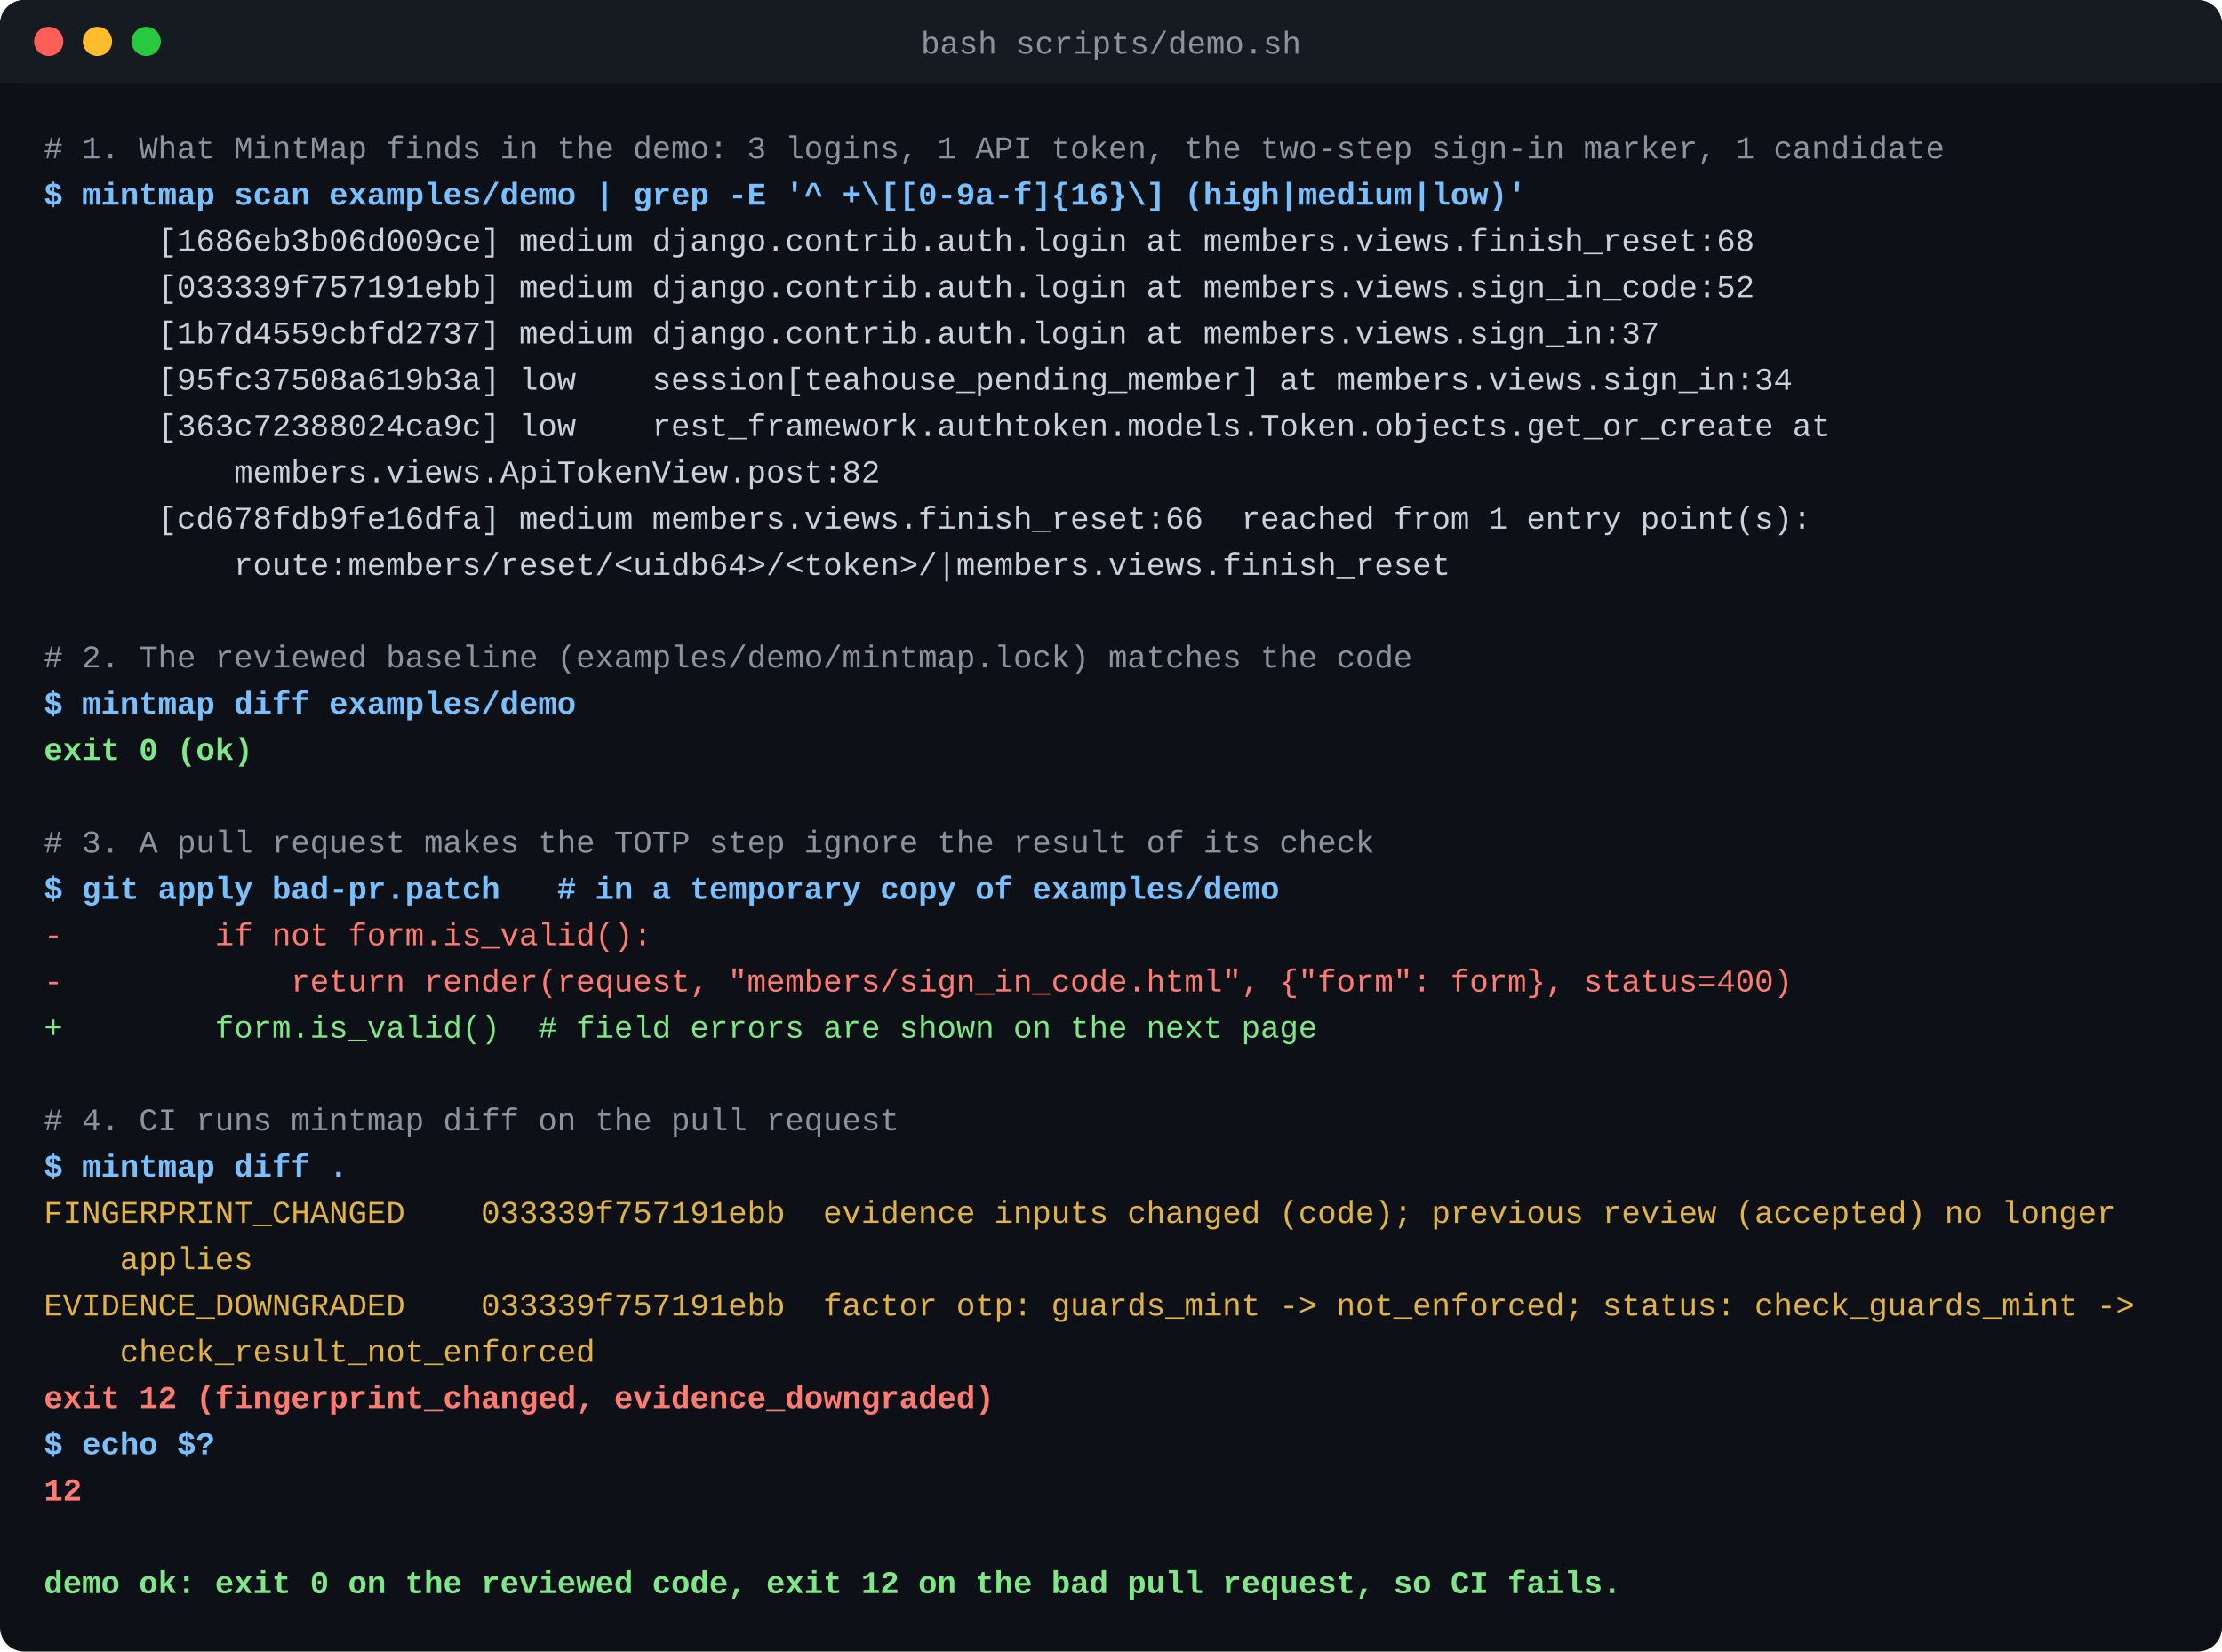
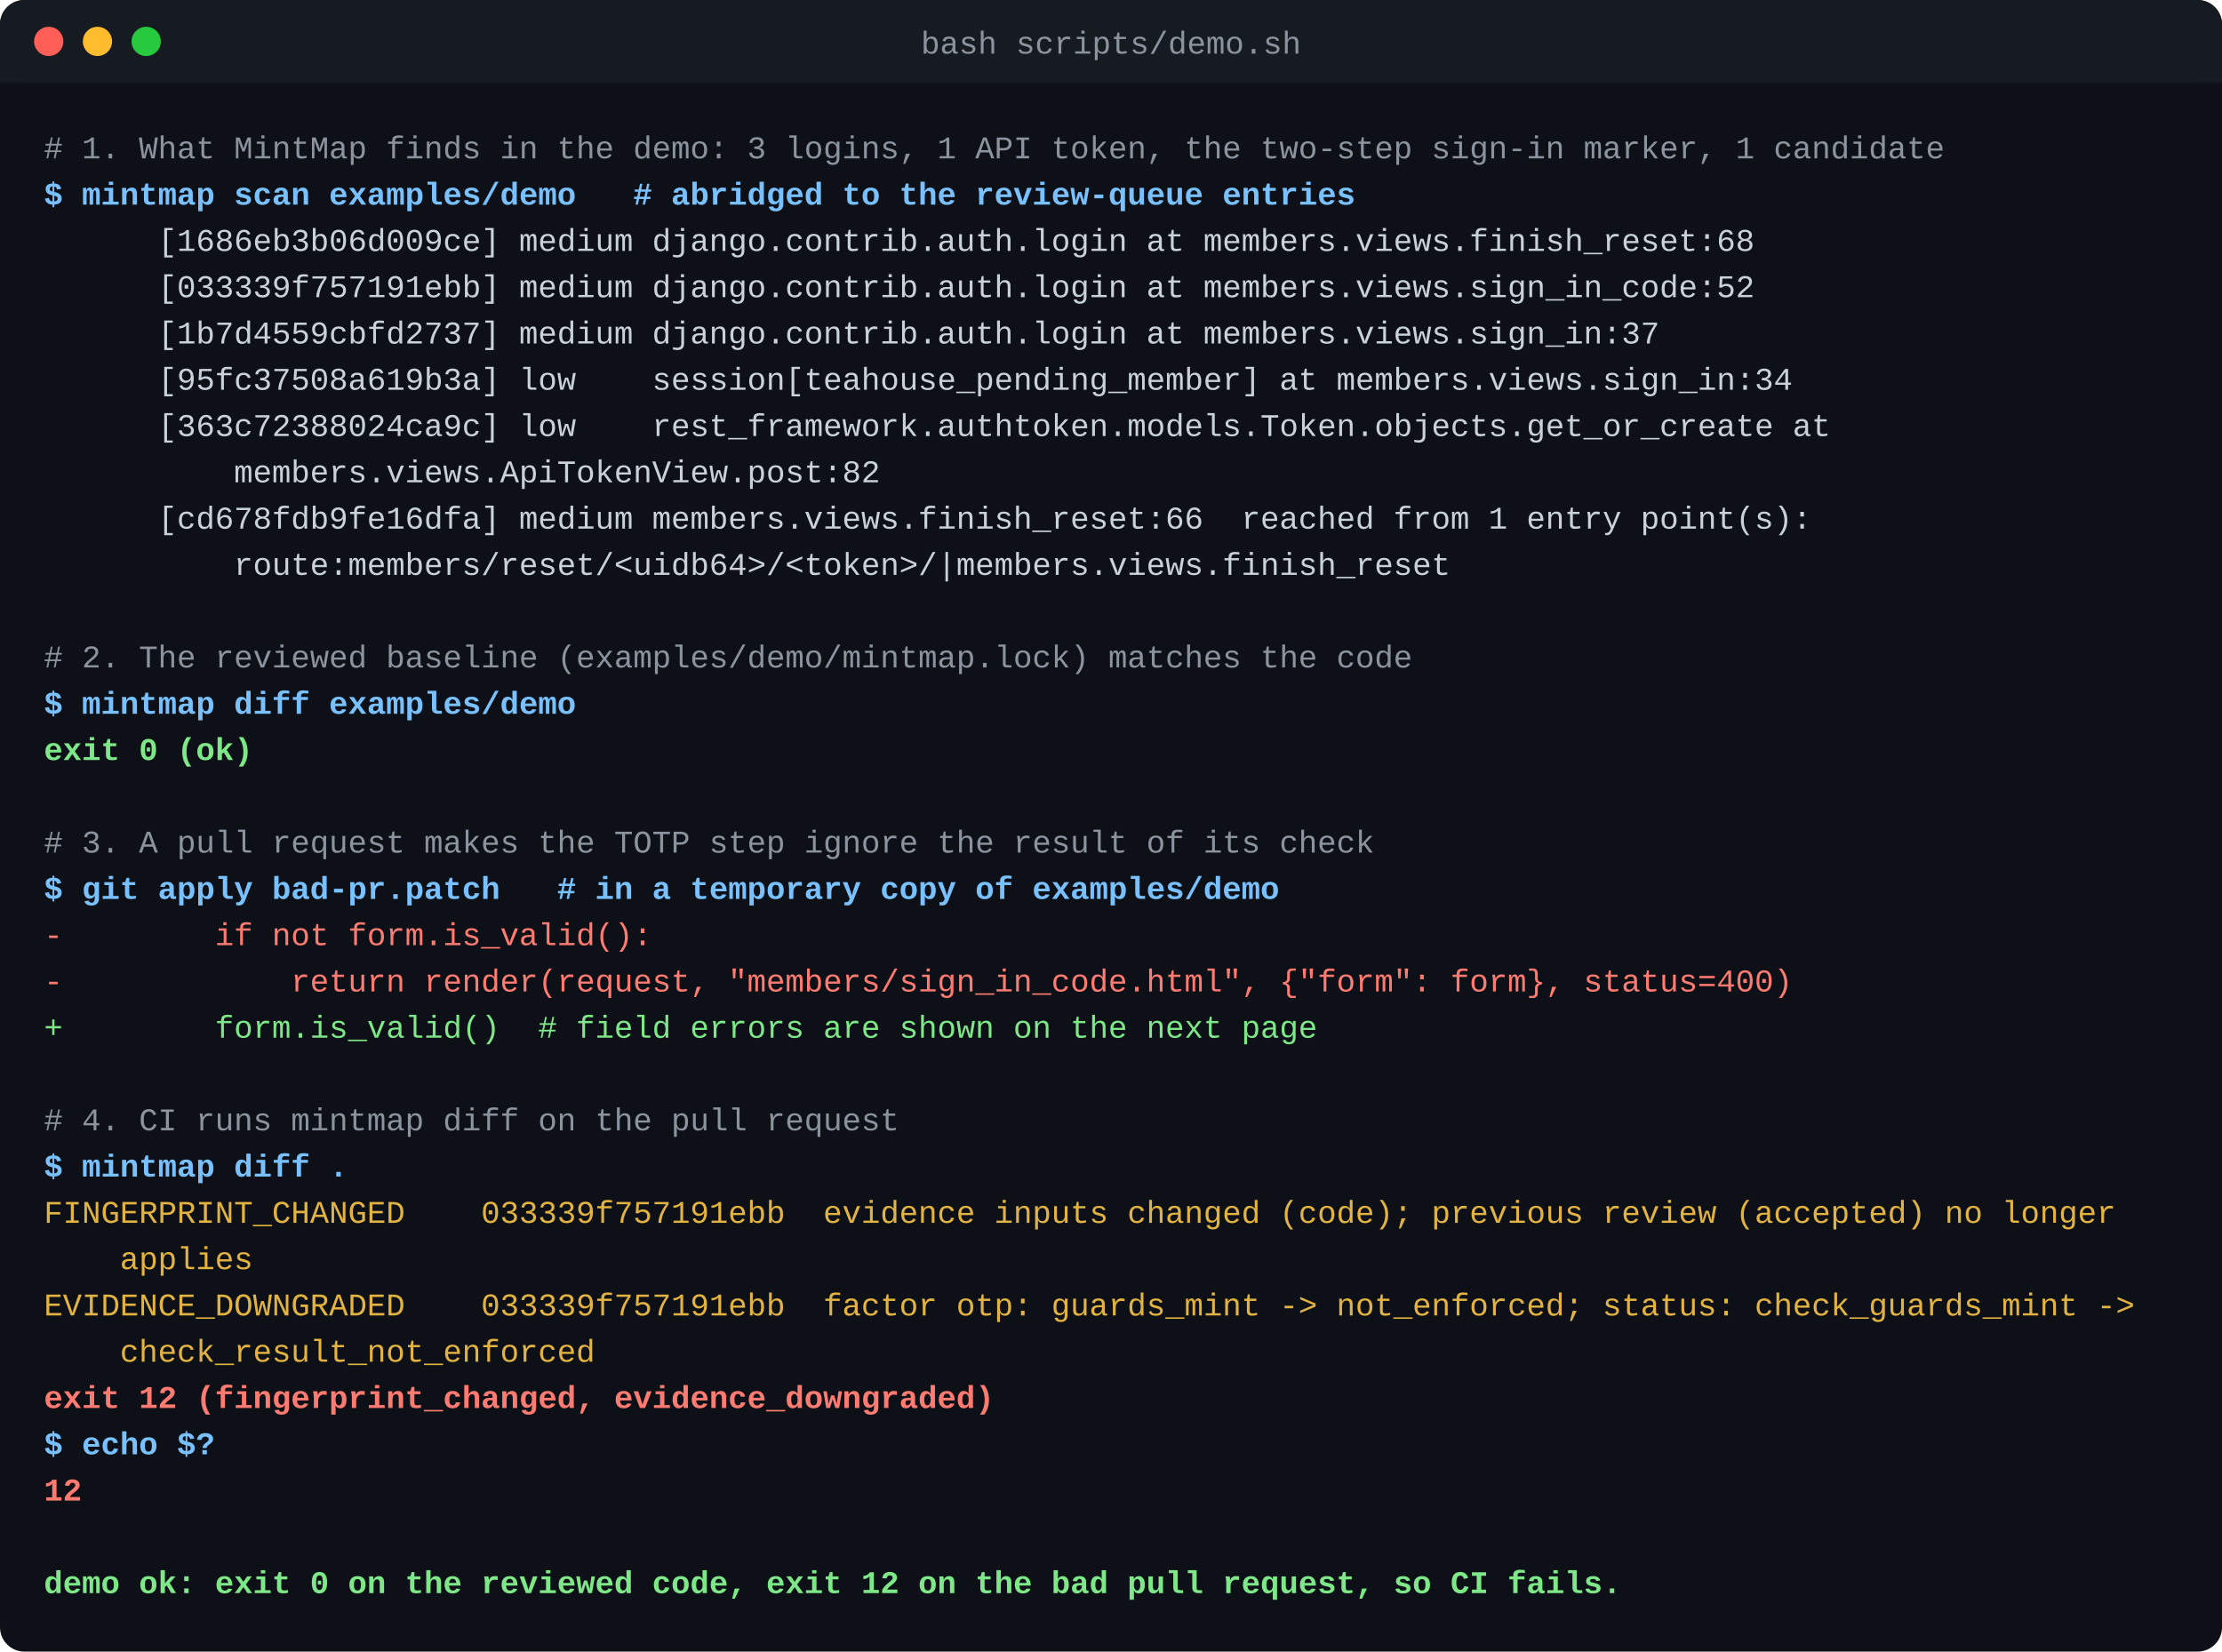
<svg xmlns="http://www.w3.org/2000/svg" viewBox="0 0 912 678" width="912" height="678" role="img" aria-label="Terminal output of the MintMap demo: mintmap diff exits 12 on a pull request that makes a TOTP check ignore its result">
  <rect width="912" height="678" rx="10" fill="#0d1117" />
  <rect width="912" height="34" rx="10" fill="#161b22" />
  <rect y="24" width="912" height="10" fill="#161b22" />
  <circle cx="20" cy="17" r="6" fill="#ff5f56" />
  <circle cx="40" cy="17" r="6" fill="#ffbd2e" />
  <circle cx="60" cy="17" r="6" fill="#27c93f" />
  <text x="456.0" y="22" text-anchor="middle" fill="#8b949e" font-size="13" font-family="ui-monospace,SFMono-Regular,Menlo,Consolas,Liberation Mono,monospace">bash scripts/demo.sh</text>
  <g font-size="13" font-family="ui-monospace,SFMono-Regular,Menlo,Consolas,Liberation Mono,monospace" xml:space="preserve">
    <text x="18" y="65" fill="#8b949e" textLength="782.0" lengthAdjust="spacingAndGlyphs"># 1. What MintMap finds in the demo: 3 logins, 1 API token, the two-step sign-in marker, 1 candidate</text>
-     <text x="18" y="84" fill="#79c0ff" font-weight="bold" textLength="610.0" lengthAdjust="spacingAndGlyphs">$ mintmap scan examples/demo | grep -E '^ +\[[0-9a-f]{16}\] (high|medium|low)'</text>
+     <text x="18" y="84" fill="#79c0ff" font-weight="bold" textLength="539.6" lengthAdjust="spacingAndGlyphs">$ mintmap scan examples/demo   # abridged to the review-queue entries</text>
    <text x="18" y="103" fill="#c9d1d9" textLength="703.8" lengthAdjust="spacingAndGlyphs">      [1686eb3b06d009ce] medium django.contrib.auth.login at members.views.finish_reset:68</text>
    <text x="18" y="122" fill="#c9d1d9" textLength="703.8" lengthAdjust="spacingAndGlyphs">      [033339f757191ebb] medium django.contrib.auth.login at members.views.sign_in_code:52</text>
    <text x="18" y="141" fill="#c9d1d9" textLength="664.7" lengthAdjust="spacingAndGlyphs">      [1b7d4559cbfd2737] medium django.contrib.auth.login at members.views.sign_in:37</text>
    <text x="18" y="160" fill="#c9d1d9" textLength="719.4" lengthAdjust="spacingAndGlyphs">      [95fc37508a619b3a] low    session[teahouse_pending_member] at members.views.sign_in:34</text>
    <text x="18" y="179" fill="#c9d1d9" textLength="735.1" lengthAdjust="spacingAndGlyphs">      [363c72388024ca9c] low    rest_framework.authtoken.models.Token.objects.get_or_create at</text>
    <text x="18" y="198" fill="#c9d1d9" textLength="344.1" lengthAdjust="spacingAndGlyphs">          members.views.ApiTokenView.post:82</text>
    <text x="18" y="217" fill="#c9d1d9" textLength="727.3" lengthAdjust="spacingAndGlyphs">      [cd678fdb9fe16dfa] medium members.views.finish_reset:66  reached from 1 entry point(s):</text>
    <text x="18" y="236" fill="#c9d1d9" textLength="578.7" lengthAdjust="spacingAndGlyphs">          route:members/reset/&lt;uidb64&gt;/&lt;token&gt;/|members.views.finish_reset</text>
    <text x="18" y="274" fill="#8b949e" textLength="563.0" lengthAdjust="spacingAndGlyphs"># 2. The reviewed baseline (examples/demo/mintmap.lock) matches the code</text>
    <text x="18" y="293" fill="#79c0ff" font-weight="bold" textLength="219.0" lengthAdjust="spacingAndGlyphs">$ mintmap diff examples/demo</text>
    <text x="18" y="312" fill="#7ee787" font-weight="bold" textLength="86.0" lengthAdjust="spacingAndGlyphs">exit 0 (ok)</text>
    <text x="18" y="350" fill="#8b949e" textLength="547.4" lengthAdjust="spacingAndGlyphs"># 3. A pull request makes the TOTP step ignore the result of its check</text>
    <text x="18" y="369" fill="#79c0ff" font-weight="bold" textLength="508.3" lengthAdjust="spacingAndGlyphs">$ git apply bad-pr.patch   # in a temporary copy of examples/demo</text>
    <text x="18" y="388" fill="#ff7b72" textLength="250.2" lengthAdjust="spacingAndGlyphs">-        if not form.is_valid():</text>
    <text x="18" y="407" fill="#ff7b72" textLength="719.4" lengthAdjust="spacingAndGlyphs">-            return render(request, "members/sign_in_code.html", {"form": form}, status=400)</text>
    <text x="18" y="426" fill="#7ee787" textLength="523.9" lengthAdjust="spacingAndGlyphs">+        form.is_valid()  # field errors are shown on the next page</text>
    <text x="18" y="464" fill="#8b949e" textLength="351.9" lengthAdjust="spacingAndGlyphs"># 4. CI runs mintmap diff on the pull request</text>
    <text x="18" y="483" fill="#79c0ff" font-weight="bold" textLength="125.1" lengthAdjust="spacingAndGlyphs">$ mintmap diff .</text>
    <text x="18" y="502" fill="#e3b341" textLength="852.4" lengthAdjust="spacingAndGlyphs">FINGERPRINT_CHANGED    033339f757191ebb  evidence inputs changed (code); previous review (accepted) no longer</text>
    <text x="18" y="521" fill="#e3b341" textLength="86.0" lengthAdjust="spacingAndGlyphs">    applies</text>
    <text x="18" y="540" fill="#e3b341" textLength="860.2" lengthAdjust="spacingAndGlyphs">EVIDENCE_DOWNGRADED    033339f757191ebb  factor otp: guards_mint -&gt; not_enforced; status: check_guards_mint -&gt;</text>
    <text x="18" y="559" fill="#e3b341" textLength="226.8" lengthAdjust="spacingAndGlyphs">    check_result_not_enforced</text>
    <text x="18" y="578" fill="#ff7b72" font-weight="bold" textLength="391.0" lengthAdjust="spacingAndGlyphs">exit 12 (fingerprint_changed, evidence_downgraded)</text>
    <text x="18" y="597" fill="#79c0ff" font-weight="bold" textLength="70.4" lengthAdjust="spacingAndGlyphs">$ echo $?</text>
    <text x="18" y="616" fill="#ff7b72" font-weight="bold" textLength="15.6" lengthAdjust="spacingAndGlyphs">12</text>
    <text x="18" y="654" fill="#7ee787" font-weight="bold" textLength="649.1" lengthAdjust="spacingAndGlyphs">demo ok: exit 0 on the reviewed code, exit 12 on the bad pull request, so CI fails.</text>
  </g>
</svg>
